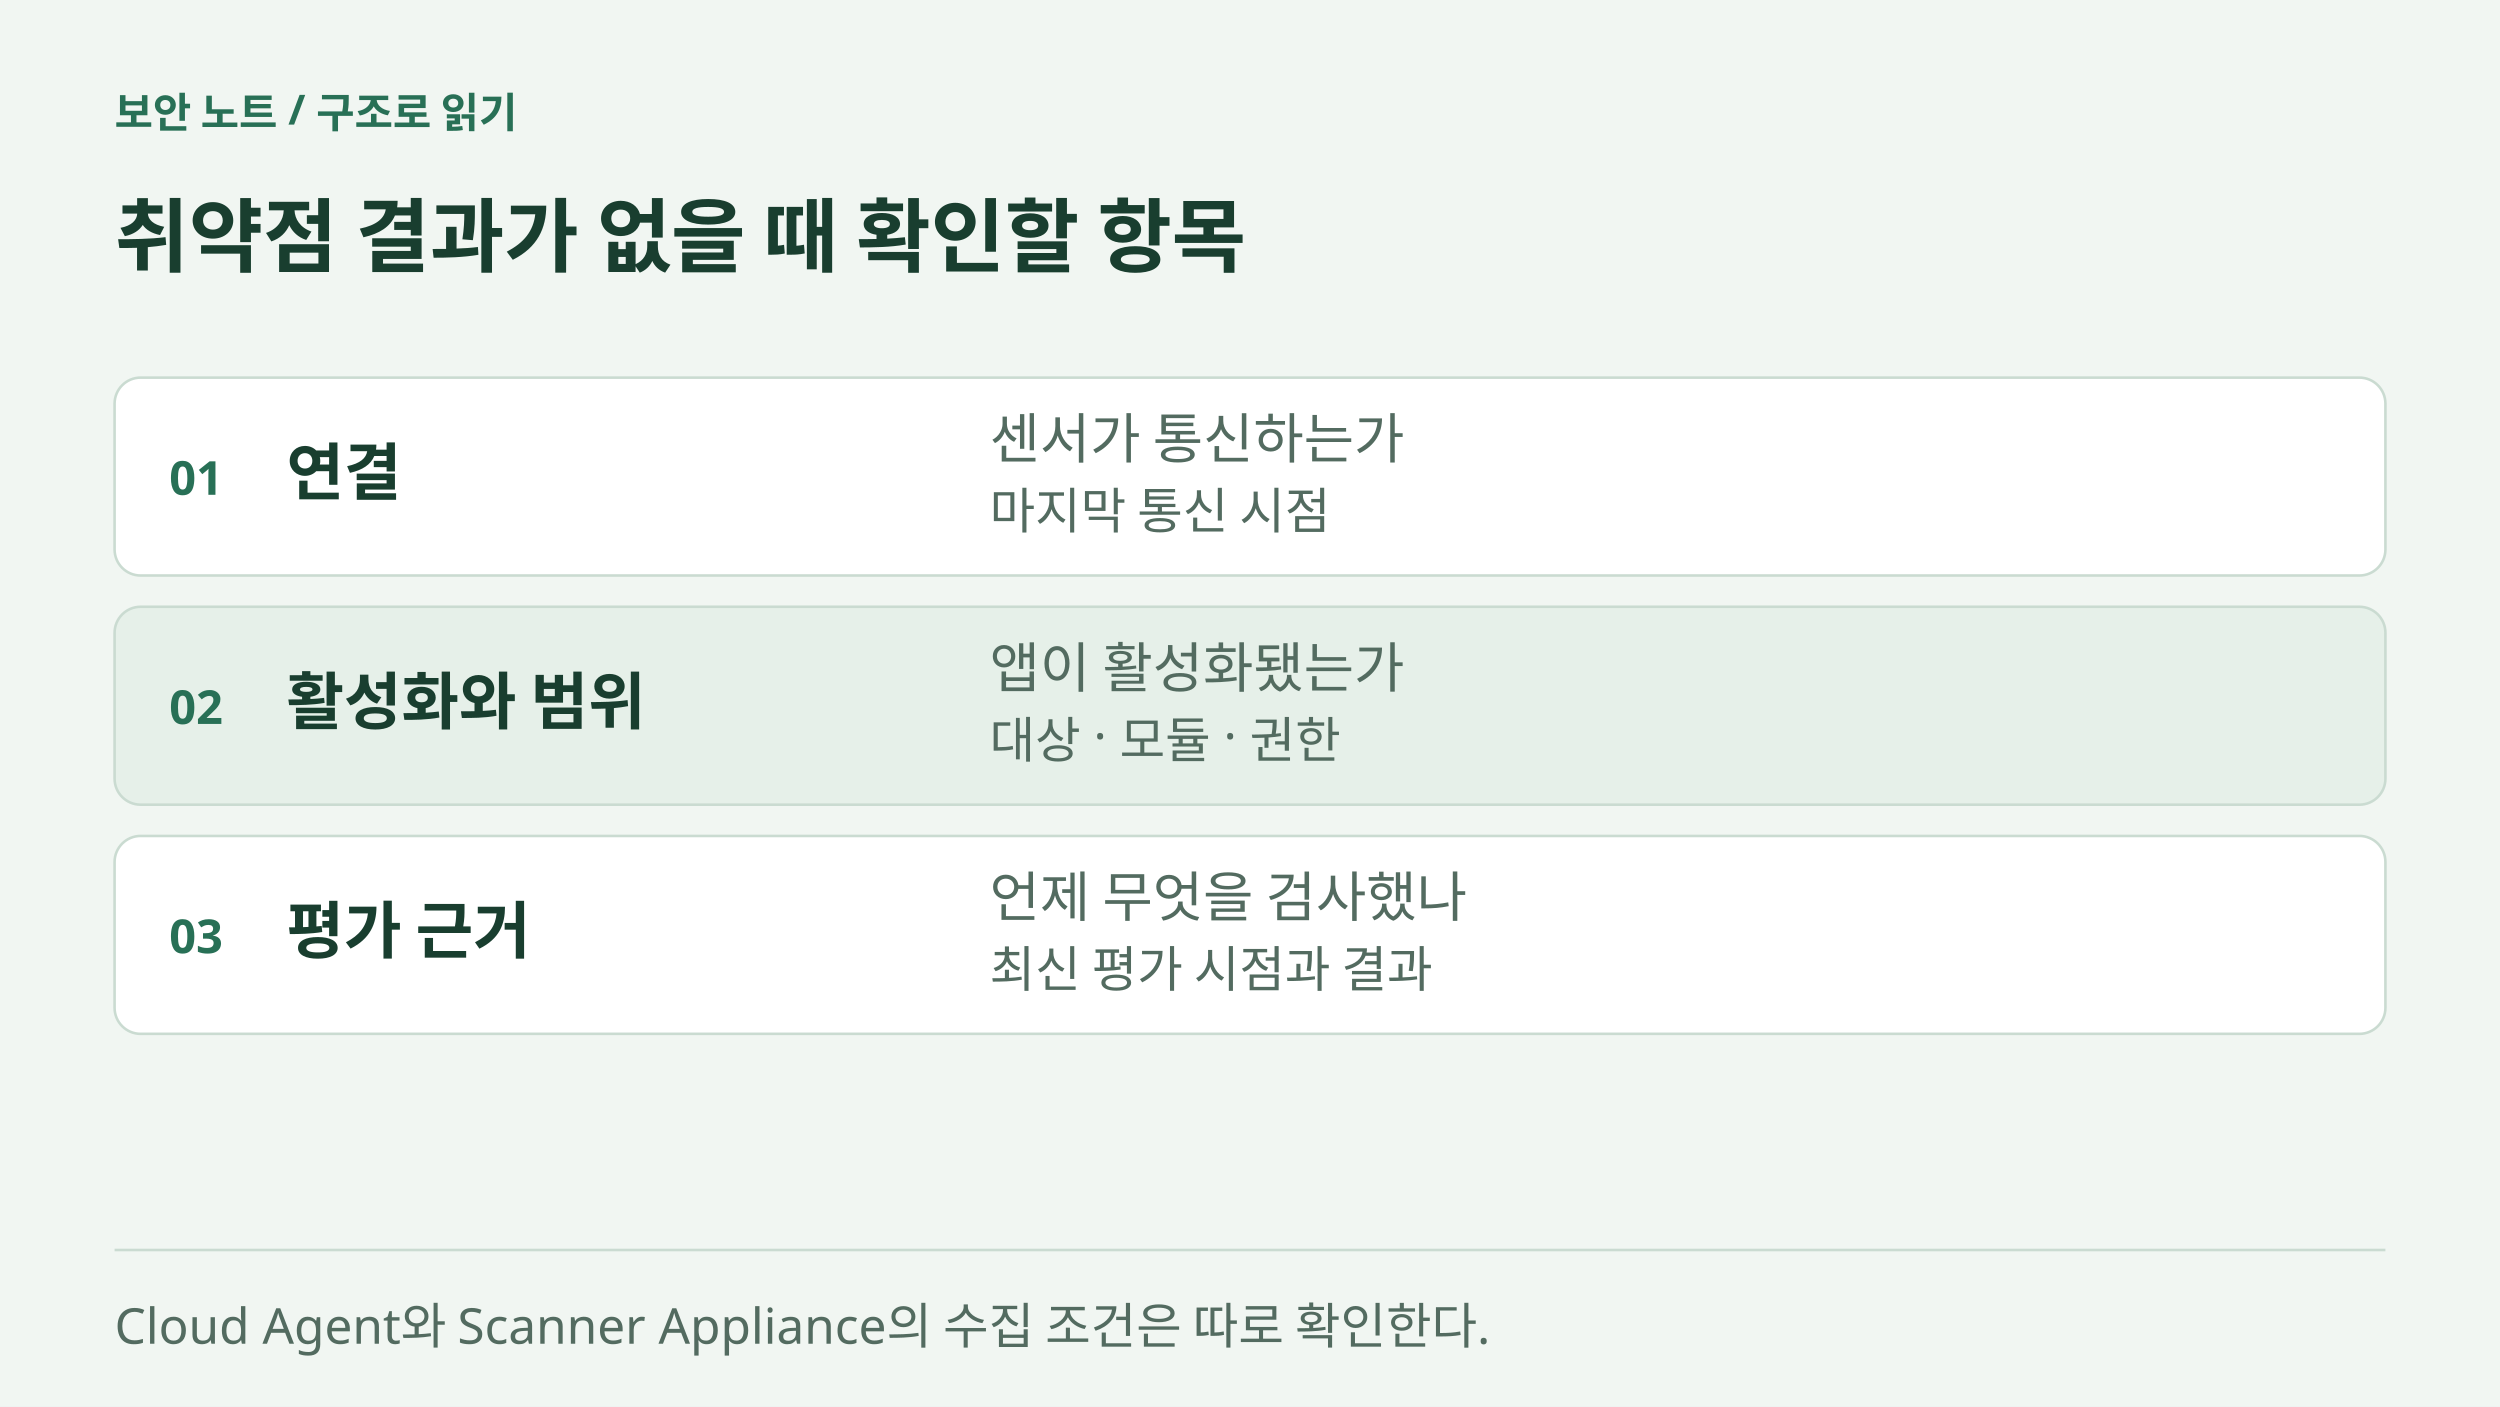
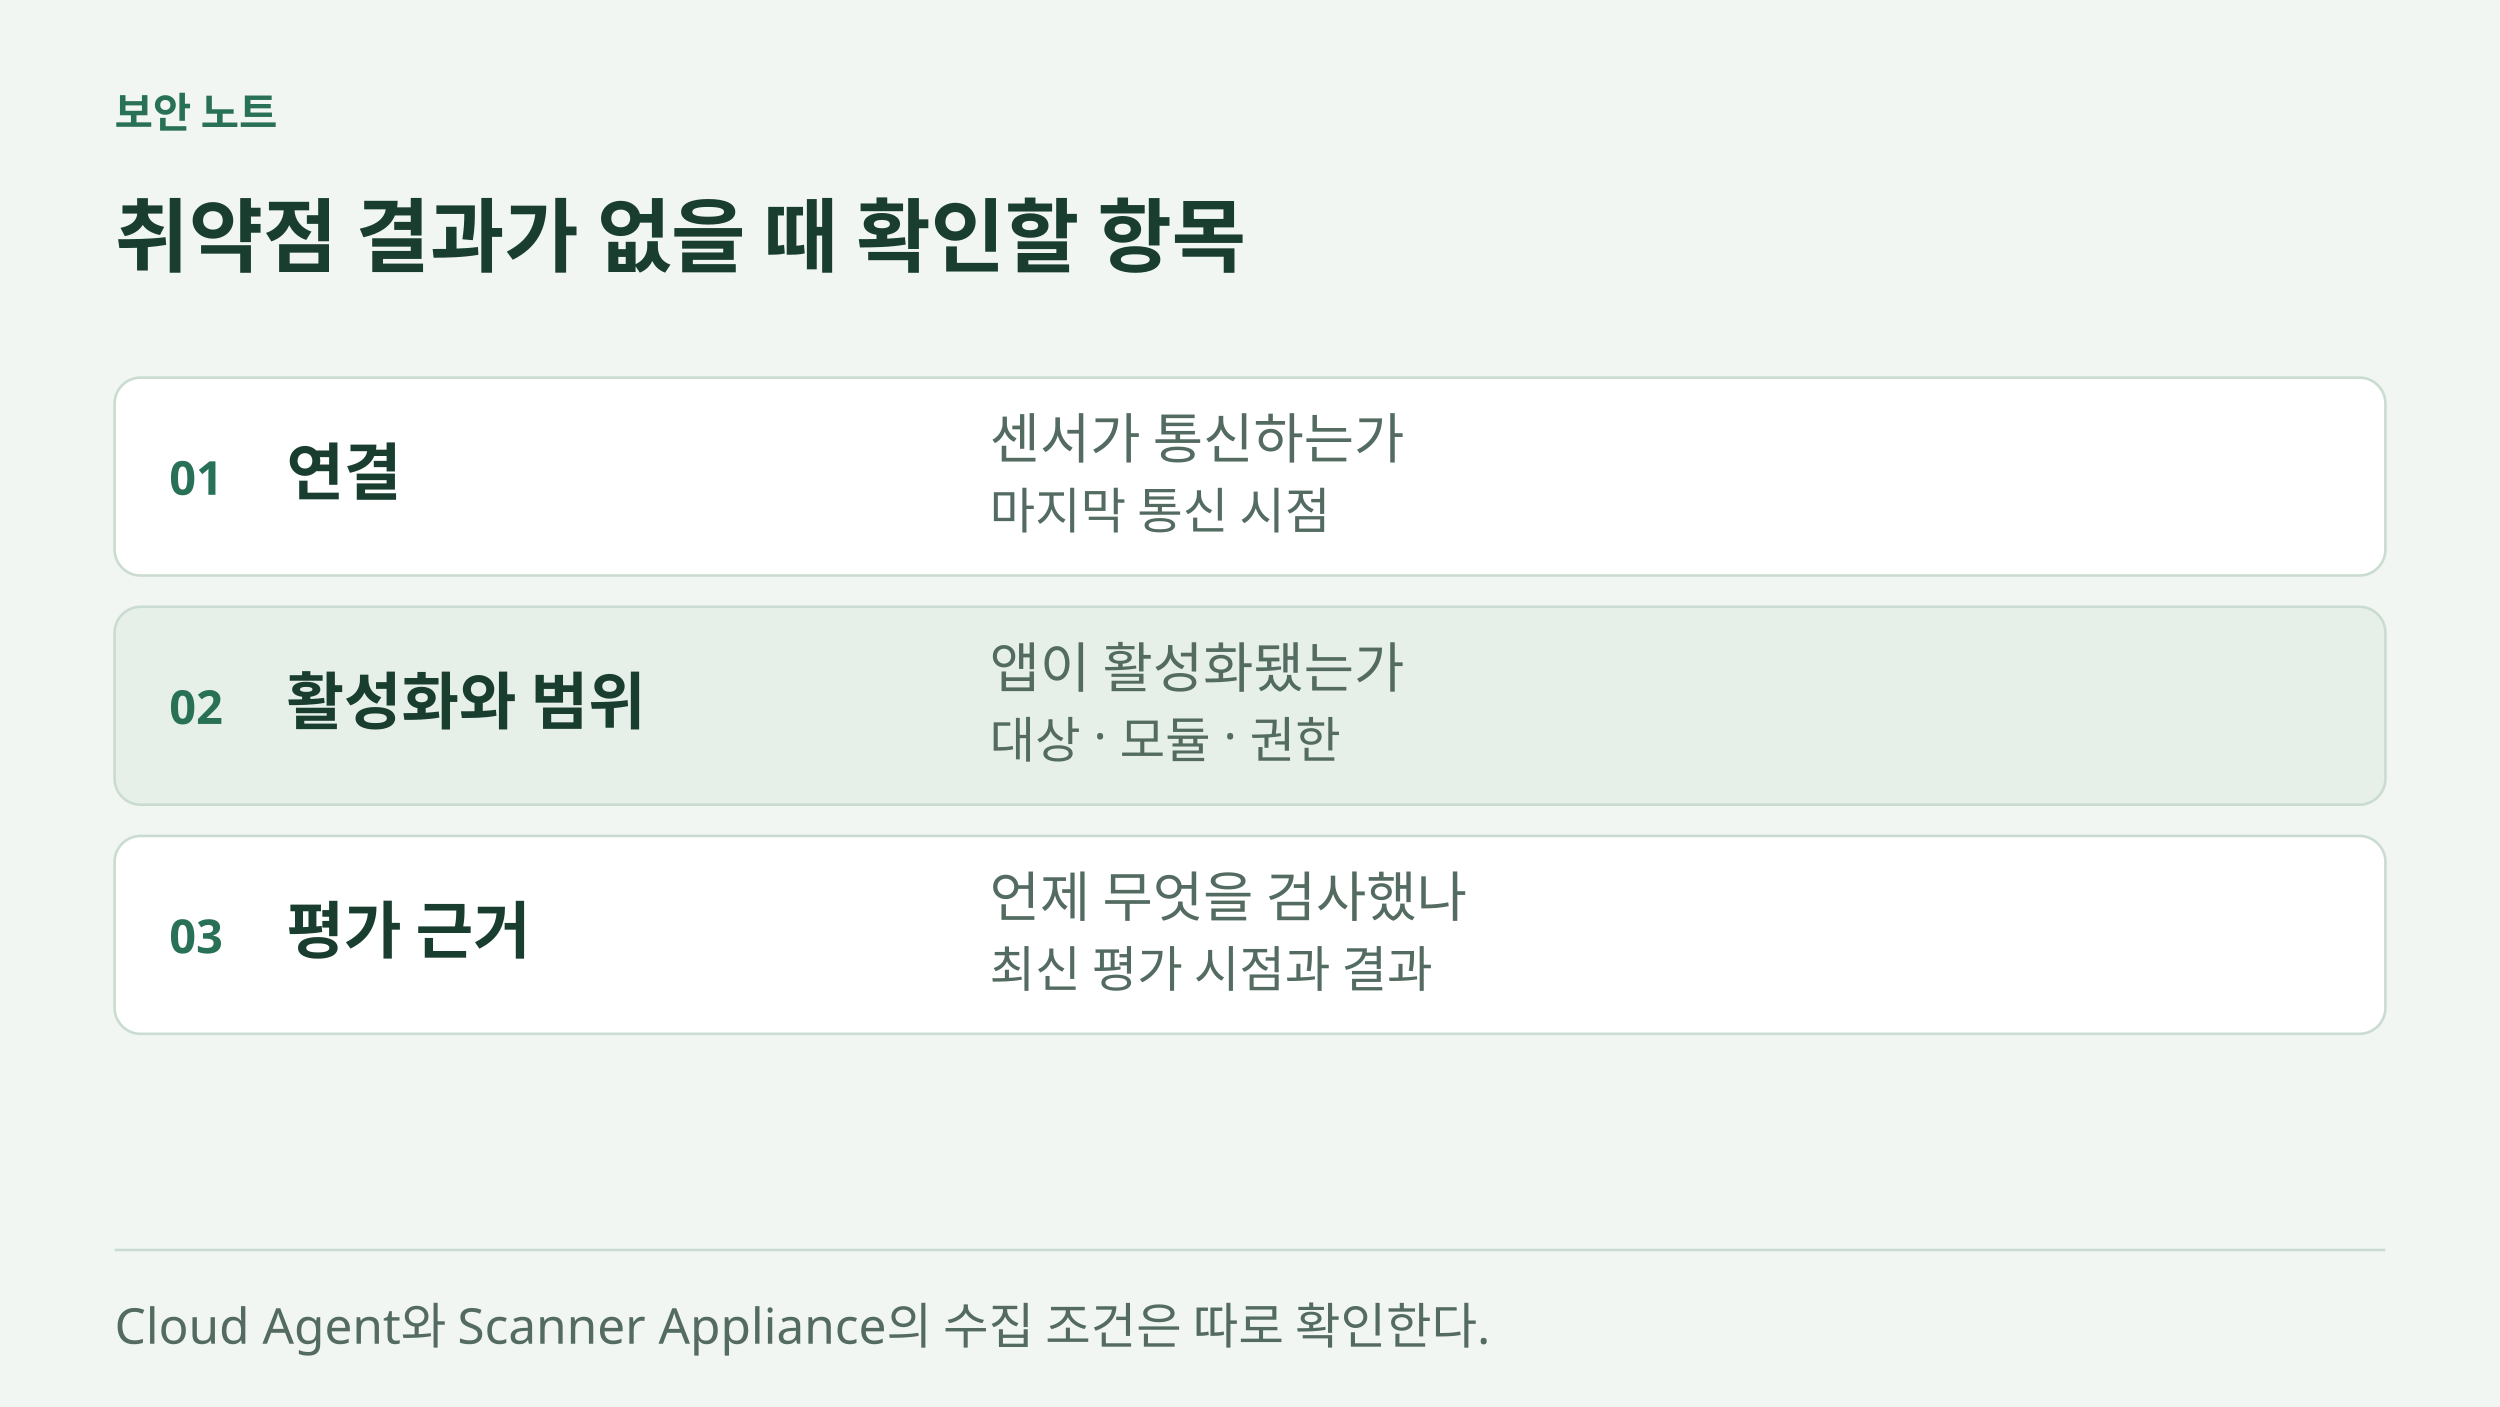
<svg xmlns="http://www.w3.org/2000/svg" width="960" height="540" viewBox="0 0 960 540" role="img" aria-labelledby="title desc">
  <rect width="960" height="540" fill="#f1f6f2" />
  <g font-family="'Malgun Gothic','Noto Sans KR',sans-serif">
-     <text x="44" y="49" font-size="16" fill="#287056" font-weight="700">보안 노트  /  구조로 읽기</text>
+     <text x="44" y="49" font-size="16" fill="#287056" font-weight="700">보안 노트</text>
    <text x="44" y="102" font-size="31" fill="#193e2f" font-weight="700">취약점 결과가 없을 때 확인할 항목</text>
    <rect x="44" y="145" width="872" height="76" rx="10" fill="#fff" stroke="#cadbd1" />
    <text x="65" y="190" font-size="18" fill="#287056" font-weight="700">01</text>
    <text x="110" y="190" font-size="24" fill="#193e2f" font-weight="700">연결</text>
    <text x="380" y="176" font-size="21" fill="#536b60" font-weight="400">센서가 통신하는가</text>
    <text x="380" y="203" font-size="19" fill="#536b60" font-weight="400">마지막 통신 시점</text>
    <rect x="44" y="233" width="872" height="76" rx="10" fill="#e6f0e9" stroke="#cadbd1" />
    <text x="65" y="278" font-size="18" fill="#287056" font-weight="700">02</text>
    <text x="110" y="278" font-size="24" fill="#193e2f" font-weight="700">활성화와 범위</text>
    <text x="380" y="264" font-size="21" fill="#536b60" font-weight="400">앱이 활성화됐는가</text>
    <text x="380" y="291" font-size="19" fill="#536b60" font-weight="400">대상 · 모듈 · 권한</text>
    <rect x="44" y="321" width="872" height="76" rx="10" fill="#fff" stroke="#cadbd1" />
    <text x="65" y="366" font-size="18" fill="#287056" font-weight="700">03</text>
    <text x="110" y="366" font-size="24" fill="#193e2f" font-weight="700">평가 근거</text>
    <text x="380" y="352" font-size="21" fill="#536b60" font-weight="400">언제 무엇을 검사했나</text>
    <text x="380" y="379" font-size="19" fill="#536b60" font-weight="400">최신 평가 시점과 결과</text>
    <path d="M44 480H916" stroke="#cadbd1" />
    <text x="44" y="516" font-size="19" fill="#536b60" font-weight="400">Cloud Agent와 Scanner Appliance의 수집 조건은 따로 확인한다.</text>
  </g>
</svg>
